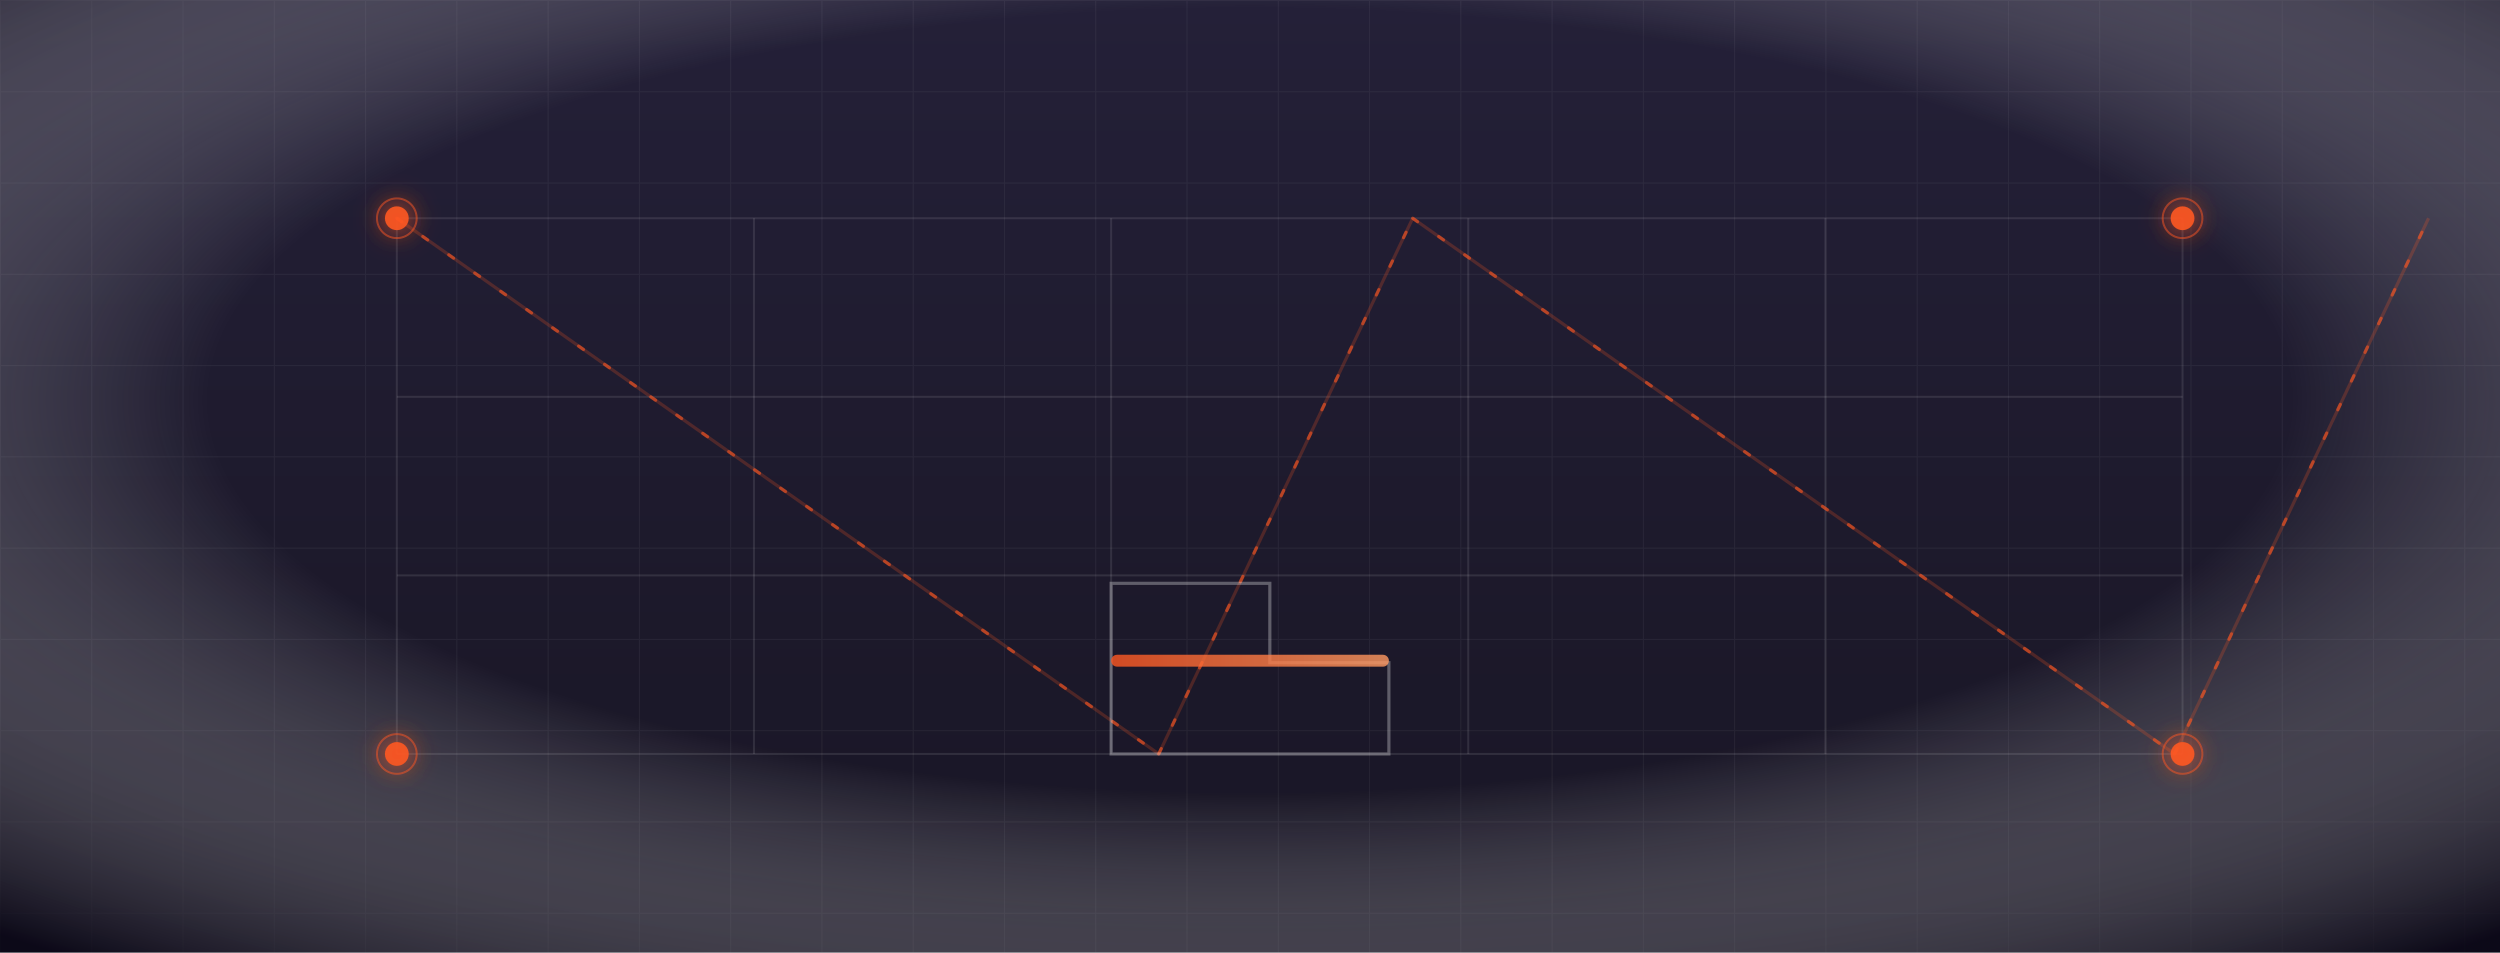
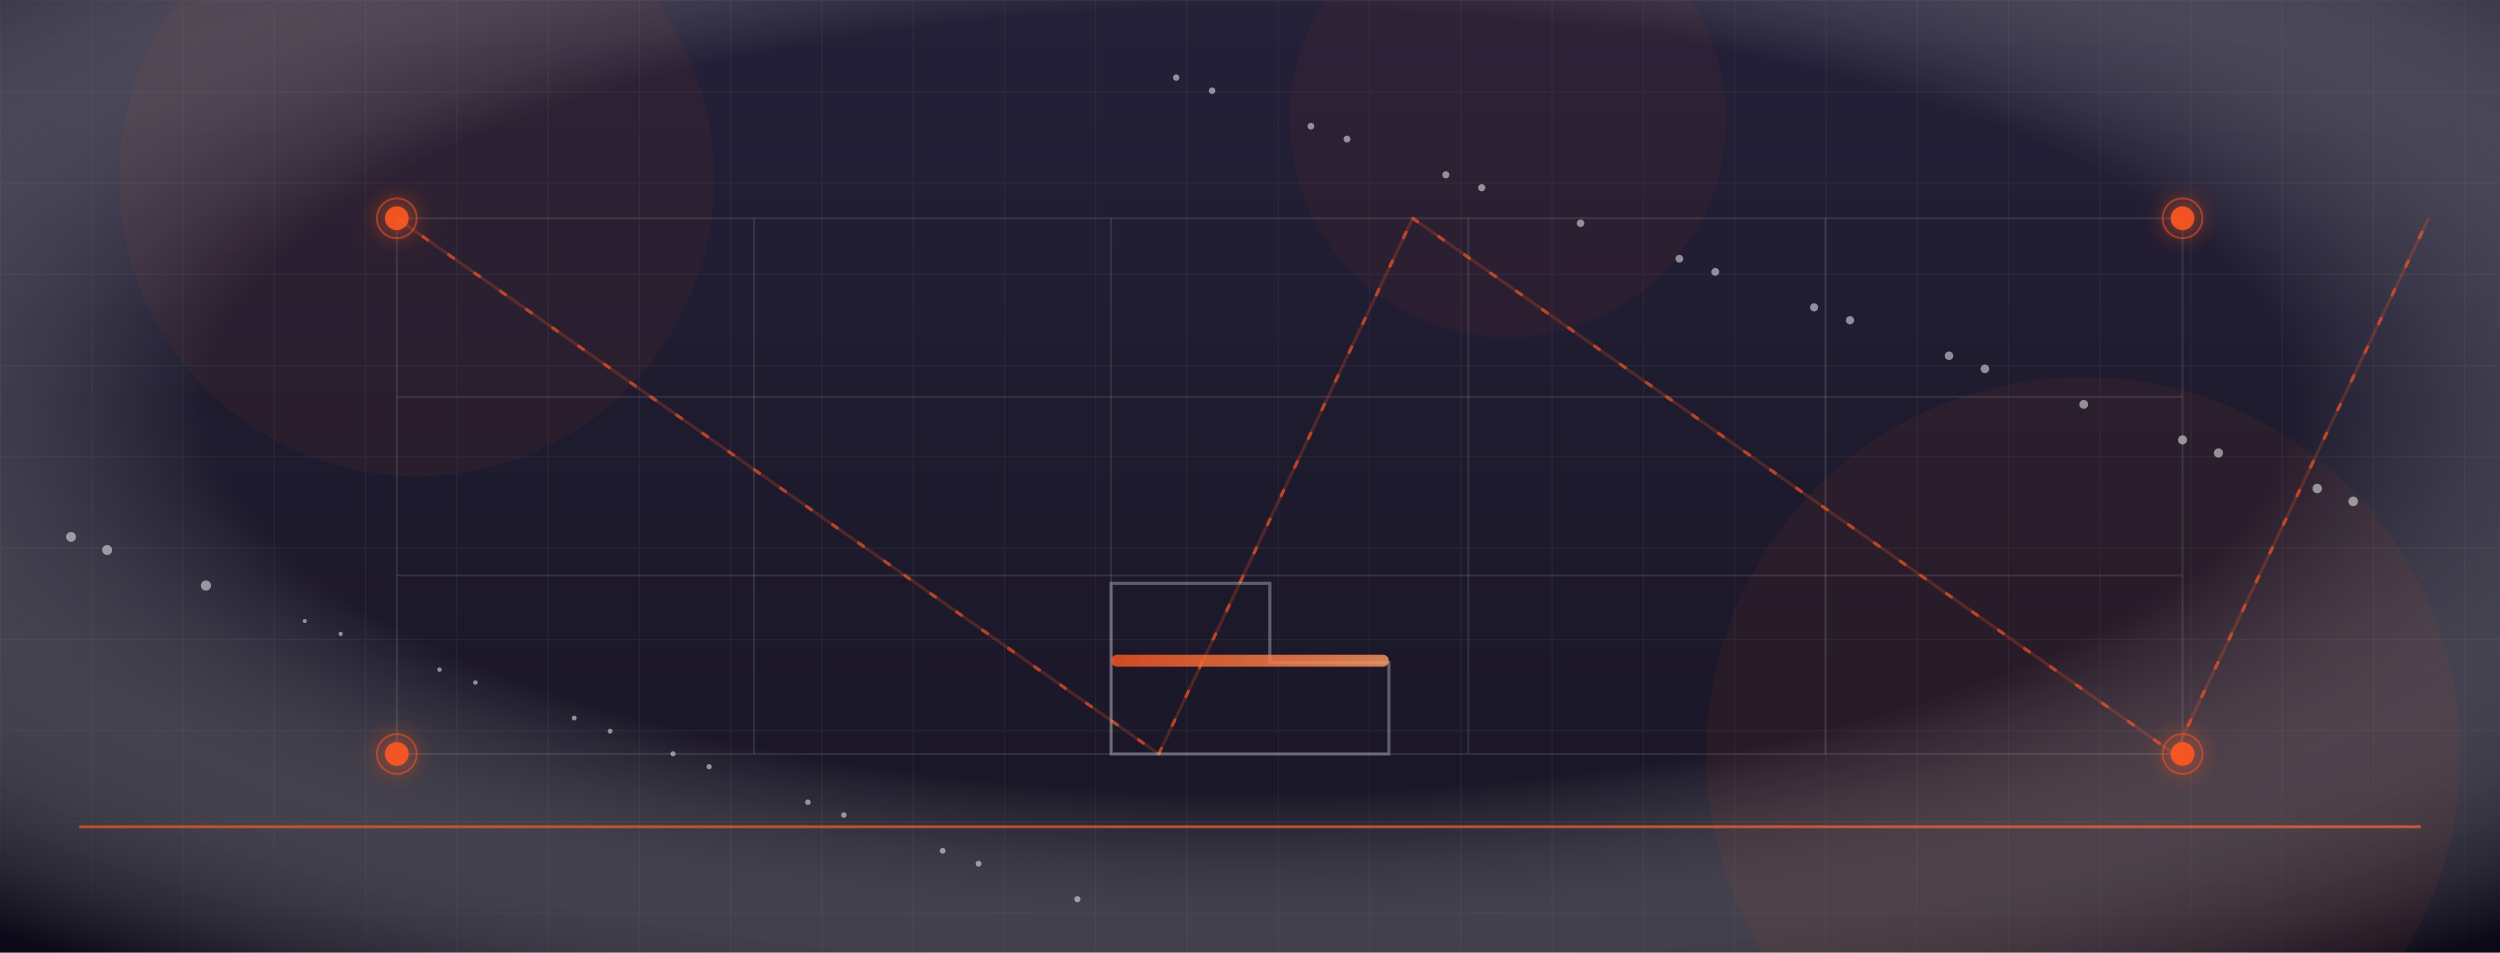
<svg xmlns="http://www.w3.org/2000/svg" viewBox="0 0 1260 480" preserveAspectRatio="xMidYMid slice" width="1260" height="480">
  <defs>
    <linearGradient id="bg" x1="0" y1="0" x2="0" y2="1">
      <stop offset="0" stop-color="#18142D" />
      <stop offset="1" stop-color="#0C0918" />
    </linearGradient>
    <linearGradient id="acc" x1="0" y1="0" x2="1" y2="0">
      <stop offset="0" stop-color="#FE5722" />
      <stop offset="1" stop-color="#FF9A62" />
    </linearGradient>
    <linearGradient id="accv" x1="0" y1="0" x2="0" y2="1">
      <stop offset="0" stop-color="#FE5722" />
      <stop offset="1" stop-color="#FF9A62" />
    </linearGradient>
    <radialGradient id="vig" cx="0.5" cy="0.42" r="0.75">
      <stop offset="0.55" stop-color="#FFFFFF" stop-opacity="0.05" />
      <stop offset="1" stop-color="#0C0918" stop-opacity="0.85" />
    </radialGradient>
    <filter id="glow" x="-60%" y="-60%" width="220%" height="220%">
      <feGaussianBlur stdDeviation="6" result="b" />
      <feMerge>
        <feMergeNode in="b" />
        <feMergeNode in="SourceGraphic" />
      </feMerge>
    </filter>
    <filter id="glow2" x="-80%" y="-80%" width="260%" height="260%">
      <feGaussianBlur stdDeviation="12" result="b" />
      <feMerge>
        <feMergeNode in="b" />
        <feMergeNode in="SourceGraphic" />
      </feMerge>
    </filter>
    <pattern id="grid" width="46" height="46" patternUnits="userSpaceOnUse">
      <path d="M46 0H0V46" fill="none" stroke="#FFFFFF" stroke-opacity="0.05" stroke-width="1" />
    </pattern>
  </defs>
  <rect width="1260" height="480" fill="url(#bg)" />
  <rect width="1260" height="480" fill="url(#grid)" />
  <rect width="1260" height="480" fill="url(#vig)" />
+   <circle cx="210" cy="90" r="150" fill="#FE5722" fill-opacity="0.05" />
+   <circle cx="1050" cy="380" r="190" fill="#FE5722" fill-opacity="0.055" />
+   <circle cx="760" cy="60" r="110" fill="#FE5722" fill-opacity="0.045" />
+   <g>
+     <circle cx="339.2" cy="379.9" r="1.29" fill="#FFFFFF" fill-opacity="0.5">
+       <animate attributeName="opacity" values="0.5;0.08;0.5" dur="5.4s" begin="1.7s" repeatCount="indefinite" />
+     </circle>
+     <circle cx="592.8" cy="39.1" r="1.62" fill="#FFFFFF" fill-opacity="0.5">
+       <animate attributeName="opacity" values="0.5;0.08;0.5" dur="2.8s" begin="2.3s" repeatCount="indefinite" />
+     </circle>
+     <circle cx="846.4" cy="130.4" r="1.96" fill="#FFFFFF" fill-opacity="0.5">
+       <animate attributeName="opacity" values="0.5;0.08;0.5" dur="3.5s" begin="3.0s" repeatCount="indefinite" />
+     </circle>
+     <circle cx="1100.0" cy="221.7" r="2.3" fill="#FFFFFF" fill-opacity="0.5">
+       <animate attributeName="opacity" values="0.5;0.08;0.5" dur="4.2s" begin="0.5s" repeatCount="indefinite" />
+     </circle>
+     <circle cx="153.6" cy="313.0" r="1.04" fill="#FFFFFF" fill-opacity="0.5">
+       <animate attributeName="opacity" values="0.5;0.08;0.5" dur="4.9s" begin="1.2s" repeatCount="indefinite" />
+     </circle>
+     <circle cx="407.2" cy="404.3" r="1.38" fill="#FFFFFF" fill-opacity="0.5">
+       <animate attributeName="opacity" values="0.5;0.08;0.5" dur="2.2s" begin="1.9s" repeatCount="indefinite" />
+     </circle>
+     <circle cx="660.7" cy="63.6" r="1.71" fill="#FFFFFF" fill-opacity="0.5">
+       <animate attributeName="opacity" values="0.5;0.08;0.5" dur="3.0s" begin="2.5s" repeatCount="indefinite" />
+     </circle>
+     <circle cx="914.3" cy="154.9" r="2.05" fill="#FFFFFF" fill-opacity="0.5">
+       <animate attributeName="opacity" values="0.5;0.08;0.5" dur="3.7s" begin="0.0s" repeatCount="indefinite" />
+     </circle>
+     <circle cx="1167.9" cy="246.2" r="2.39" fill="#FFFFFF" fill-opacity="0.5">
+       <animate attributeName="opacity" values="0.5;0.08;0.5" dur="4.4s" begin="0.7s" repeatCount="indefinite" />
+     </circle>
+     <circle cx="221.5" cy="337.5" r="1.13" fill="#FFFFFF" fill-opacity="0.5">
+       <animate attributeName="opacity" values="0.5;0.08;0.5" dur="5.1s" begin="1.4s" repeatCount="indefinite" />
+     </circle>
+     <circle cx="475.1" cy="428.8" r="1.47" fill="#FFFFFF" fill-opacity="0.5">
+       <animate attributeName="opacity" values="0.5;0.08;0.5" dur="2.4s" begin="2.0s" repeatCount="indefinite" />
+     </circle>
+     <circle cx="728.7" cy="88.1" r="1.8" fill="#FFFFFF" fill-opacity="0.5">
+       <animate attributeName="opacity" values="0.5;0.08;0.5" dur="3.2s" begin="2.7s" repeatCount="indefinite" />
+     </circle>
+     <circle cx="982.3" cy="179.3" r="2.14" fill="#FFFFFF" fill-opacity="0.5">
+       <animate attributeName="opacity" values="0.5;0.08;0.5" dur="3.9s" begin="0.2s" repeatCount="indefinite" />
+     </circle>
+     <circle cx="35.8" cy="270.6" r="2.48" fill="#FFFFFF" fill-opacity="0.5">
+       <animate attributeName="opacity" values="0.5;0.08;0.5" dur="4.6s" begin="0.9s" repeatCount="indefinite" />
+     </circle>
+     <circle cx="289.4" cy="361.9" r="1.22" fill="#FFFFFF" fill-opacity="0.5">
+       <animate attributeName="opacity" values="0.5;0.08;0.5" dur="5.3s" begin="1.5s" repeatCount="indefinite" />
+     </circle>
+     <circle cx="543.0" cy="453.2" r="1.56" fill="#FFFFFF" fill-opacity="0.5">
+       <animate attributeName="opacity" values="0.5;0.08;0.5" dur="2.6s" begin="2.2s" repeatCount="indefinite" />
+     </circle>
+     <circle cx="796.6" cy="112.5" r="1.9" fill="#FFFFFF" fill-opacity="0.5">
+       <animate attributeName="opacity" values="0.5;0.08;0.5" dur="3.3s" begin="2.9s" repeatCount="indefinite" />
+     </circle>
+     <circle cx="1050.2" cy="203.8" r="2.23" fill="#FFFFFF" fill-opacity="0.5">
+       <animate attributeName="opacity" values="0.5;0.08;0.5" dur="4.1s" begin="0.4s" repeatCount="indefinite" />
+     </circle>
+     <circle cx="103.8" cy="295.1" r="2.57" fill="#FFFFFF" fill-opacity="0.5">
+       <animate attributeName="opacity" values="0.5;0.08;0.5" dur="4.8s" begin="1.0s" repeatCount="indefinite" />
+     </circle>
+     <circle cx="357.4" cy="386.4" r="1.31" fill="#FFFFFF" fill-opacity="0.5">
+       <animate attributeName="opacity" values="0.5;0.08;0.5" dur="5.5s" begin="1.7s" repeatCount="indefinite" />
+     </circle>
+     <circle cx="610.9" cy="45.7" r="1.65" fill="#FFFFFF" fill-opacity="0.5">
+       <animate attributeName="opacity" values="0.5;0.08;0.5" dur="2.8s" begin="2.4s" repeatCount="indefinite" />
+     </circle>
+     <circle cx="864.5" cy="137.0" r="1.99" fill="#FFFFFF" fill-opacity="0.5">
+       <animate attributeName="opacity" values="0.5;0.08;0.5" dur="3.5s" begin="3.1s" repeatCount="indefinite" />
+     </circle>
+     <circle cx="1118.1" cy="228.3" r="2.32" fill="#FFFFFF" fill-opacity="0.5">
+       <animate attributeName="opacity" values="0.5;0.08;0.5" dur="4.3s" begin="0.5s" repeatCount="indefinite" />
+     </circle>
+     <circle cx="171.7" cy="319.5" r="1.06" fill="#FFFFFF" fill-opacity="0.5">
+       <animate attributeName="opacity" values="0.5;0.08;0.5" dur="5.0s" begin="1.2s" repeatCount="indefinite" />
+     </circle>
+     <circle cx="425.3" cy="410.8" r="1.4" fill="#FFFFFF" fill-opacity="0.5">
+       <animate attributeName="opacity" values="0.5;0.08;0.5" dur="2.3s" begin="1.9s" repeatCount="indefinite" />
+     </circle>
+     <circle cx="678.9" cy="70.1" r="1.74" fill="#FFFFFF" fill-opacity="0.5">
+       <animate attributeName="opacity" values="0.5;0.08;0.5" dur="3.0s" begin="2.6s" repeatCount="indefinite" />
+     </circle>
+     <circle cx="932.4" cy="161.4" r="2.08" fill="#FFFFFF" fill-opacity="0.5">
+       <animate attributeName="opacity" values="0.5;0.08;0.5" dur="3.7s" begin="0.1s" repeatCount="indefinite" />
+     </circle>
+     <circle cx="1186.0" cy="252.7" r="2.41" fill="#FFFFFF" fill-opacity="0.5">
+       <animate attributeName="opacity" values="0.5;0.08;0.5" dur="4.4s" begin="0.7s" repeatCount="indefinite" />
+     </circle>
+     <circle cx="239.6" cy="344.0" r="1.15" fill="#FFFFFF" fill-opacity="0.5">
+       <animate attributeName="opacity" values="0.5;0.08;0.5" dur="5.2s" begin="1.4s" repeatCount="indefinite" />
+     </circle>
+     <circle cx="493.2" cy="435.3" r="1.49" fill="#FFFFFF" fill-opacity="0.5">
+       <animate attributeName="opacity" values="0.5;0.08;0.5" dur="2.5s" begin="2.1s" repeatCount="indefinite" />
+     </circle>
+     <circle cx="746.8" cy="94.6" r="1.83" fill="#FFFFFF" fill-opacity="0.5">
+       <animate attributeName="opacity" values="0.5;0.08;0.5" dur="3.2s" begin="2.8s" repeatCount="indefinite" />
+     </circle>
+     <circle cx="1000.4" cy="185.9" r="2.17" fill="#FFFFFF" fill-opacity="0.5">
+       <animate attributeName="opacity" values="0.5;0.08;0.5" dur="3.9s" begin="0.2s" repeatCount="indefinite" />
+     </circle>
+     <circle cx="54.0" cy="277.2" r="2.51" fill="#FFFFFF" fill-opacity="0.5">
+       <animate attributeName="opacity" values="0.5;0.08;0.5" dur="4.6s" begin="0.9s" repeatCount="indefinite" />
+     </circle>
+     <circle cx="307.5" cy="368.5" r="1.24" fill="#FFFFFF" fill-opacity="0.5">
+       <animate attributeName="opacity" values="0.5;0.08;0.5" dur="5.4s" begin="1.6s" repeatCount="indefinite" />
+     </circle>
+   </g>
+   <rect x="40" y="416" width="1180" height="1.4" fill="url(#acc)" opacity="0.35" />
+   <rect x="40" y="416" width="1180" height="1.4" fill="#FE5722" opacity="0.5">
+     <animate attributeName="width" values="0;1180;0" dur="9s" repeatCount="indefinite" />
+   </rect>
+   <rect x="-140" y="0" width="140" height="480" fill="url(#acc)" opacity="0.05">
+     <animate attributeName="x" values="-140;1280" dur="11s" repeatCount="indefinite" />
+   </rect>
  <line x1="200" y1="110" x2="200" y2="380" stroke="#FFFFFF" stroke-opacity="0.1" />
  <line x1="380" y1="110" x2="380" y2="380" stroke="#FFFFFF" stroke-opacity="0.1" />
  <line x1="560" y1="110" x2="560" y2="380" stroke="#FFFFFF" stroke-opacity="0.1" />
  <line x1="740" y1="110" x2="740" y2="380" stroke="#FFFFFF" stroke-opacity="0.1" />
  <line x1="920" y1="110" x2="920" y2="380" stroke="#FFFFFF" stroke-opacity="0.1" />
  <line x1="1100" y1="110" x2="1100" y2="380" stroke="#FFFFFF" stroke-opacity="0.1" />
  <line x1="200" y1="110" x2="1100" y2="110" stroke="#FFFFFF" stroke-opacity="0.1" />
  <line x1="200" y1="200" x2="1100" y2="200" stroke="#FFFFFF" stroke-opacity="0.1" />
  <line x1="200" y1="290" x2="1100" y2="290" stroke="#FFFFFF" stroke-opacity="0.1" />
  <line x1="200" y1="380" x2="1100" y2="380" stroke="#FFFFFF" stroke-opacity="0.1" />
  <line x1="200" y1="110" x2="328" y2="200" stroke="#FE5722" stroke-opacity="0.22" stroke-width="1.6" />
  <line x1="200" y1="110" x2="328" y2="200" stroke="#FE5722" stroke-opacity="0.6" stroke-width="1.6" stroke-dasharray="3 13" stroke-linecap="round">
    <animate attributeName="stroke-dashoffset" from="0" to="-32" dur="2.6s" begin="0.0s" repeatCount="indefinite" />
  </line>
  <line x1="328" y1="200" x2="456" y2="290" stroke="#FE5722" stroke-opacity="0.22" stroke-width="1.6" />
  <line x1="328" y1="200" x2="456" y2="290" stroke="#FE5722" stroke-opacity="0.6" stroke-width="1.6" stroke-dasharray="3 13" stroke-linecap="round">
    <animate attributeName="stroke-dashoffset" from="0" to="-32" dur="2.8s" begin="0.3s" repeatCount="indefinite" />
  </line>
  <line x1="456" y1="290" x2="584" y2="380" stroke="#FE5722" stroke-opacity="0.22" stroke-width="1.6" />
  <line x1="456" y1="290" x2="584" y2="380" stroke="#FE5722" stroke-opacity="0.6" stroke-width="1.6" stroke-dasharray="3 13" stroke-linecap="round">
    <animate attributeName="stroke-dashoffset" from="0" to="-32" dur="3.0s" begin="0.7s" repeatCount="indefinite" />
  </line>
  <line x1="584" y1="380" x2="712" y2="110" stroke="#FE5722" stroke-opacity="0.22" stroke-width="1.6" />
  <line x1="584" y1="380" x2="712" y2="110" stroke="#FE5722" stroke-opacity="0.6" stroke-width="1.6" stroke-dasharray="3 13" stroke-linecap="round">
    <animate attributeName="stroke-dashoffset" from="0" to="-32" dur="3.2s" begin="1.0s" repeatCount="indefinite" />
  </line>
  <line x1="712" y1="110" x2="840" y2="200" stroke="#FE5722" stroke-opacity="0.22" stroke-width="1.6" />
  <line x1="712" y1="110" x2="840" y2="200" stroke="#FE5722" stroke-opacity="0.6" stroke-width="1.6" stroke-dasharray="3 13" stroke-linecap="round">
    <animate attributeName="stroke-dashoffset" from="0" to="-32" dur="3.4s" begin="1.4s" repeatCount="indefinite" />
  </line>
  <line x1="840" y1="200" x2="968" y2="290" stroke="#FE5722" stroke-opacity="0.22" stroke-width="1.6" />
  <line x1="840" y1="200" x2="968" y2="290" stroke="#FE5722" stroke-opacity="0.6" stroke-width="1.6" stroke-dasharray="3 13" stroke-linecap="round">
    <animate attributeName="stroke-dashoffset" from="0" to="-32" dur="3.6s" begin="1.8s" repeatCount="indefinite" />
  </line>
  <line x1="968" y1="290" x2="1096" y2="380" stroke="#FE5722" stroke-opacity="0.22" stroke-width="1.6" />
  <line x1="968" y1="290" x2="1096" y2="380" stroke="#FE5722" stroke-opacity="0.6" stroke-width="1.6" stroke-dasharray="3 13" stroke-linecap="round">
    <animate attributeName="stroke-dashoffset" from="0" to="-32" dur="3.8s" begin="2.1s" repeatCount="indefinite" />
  </line>
  <line x1="1096" y1="380" x2="1224" y2="110" stroke="#FE5722" stroke-opacity="0.22" stroke-width="1.6" />
  <line x1="1096" y1="380" x2="1224" y2="110" stroke="#FE5722" stroke-opacity="0.6" stroke-width="1.6" stroke-dasharray="3 13" stroke-linecap="round">
    <animate attributeName="stroke-dashoffset" from="0" to="-32" dur="4.0s" begin="2.4s" repeatCount="indefinite" />
  </line>
  <g filter="url(#glow)">
    <circle cx="200" cy="110" r="6" fill="#FE5722" opacity="0.9">
      <animate attributeName="opacity" values="0.9;0.25;0.9" dur="2.6s" begin="0.2s" repeatCount="indefinite" />
    </circle>
    <circle cx="200" cy="110" r="10" fill="none" stroke="#FE5722" stroke-opacity="0.5">
      <animate attributeName="r" values="6;20" dur="2.6s" begin="0.2s" repeatCount="indefinite" />
      <animate attributeName="stroke-opacity" values="0.5;0;0.5" dur="2.6s" begin="0.2s" repeatCount="indefinite" />
    </circle>
  </g>
  <g filter="url(#glow)">
    <circle cx="1100" cy="380" r="6" fill="#FE5722" opacity="0.9">
      <animate attributeName="opacity" values="0.9;0.25;0.9" dur="2.6s" begin="2.6s" repeatCount="indefinite" />
    </circle>
    <circle cx="1100" cy="380" r="10" fill="none" stroke="#FE5722" stroke-opacity="0.5">
      <animate attributeName="r" values="6;20" dur="2.6s" begin="2.6s" repeatCount="indefinite" />
      <animate attributeName="stroke-opacity" values="0.5;0;0.5" dur="2.6s" begin="2.6s" repeatCount="indefinite" />
    </circle>
  </g>
  <g filter="url(#glow)">
    <circle cx="1100" cy="110" r="6" fill="#FE5722" opacity="0.9">
      <animate attributeName="opacity" values="0.9;0.25;0.9" dur="2.6s" begin="1.4s" repeatCount="indefinite" />
    </circle>
    <circle cx="1100" cy="110" r="10" fill="none" stroke="#FE5722" stroke-opacity="0.5">
      <animate attributeName="r" values="6;20" dur="2.6s" begin="1.4s" repeatCount="indefinite" />
      <animate attributeName="stroke-opacity" values="0.5;0;0.5" dur="2.6s" begin="1.4s" repeatCount="indefinite" />
    </circle>
  </g>
  <g filter="url(#glow)">
    <circle cx="200" cy="380" r="6" fill="#FE5722" opacity="0.9">
      <animate attributeName="opacity" values="0.9;0.25;0.9" dur="2.6s" begin="3.2s" repeatCount="indefinite" />
    </circle>
    <circle cx="200" cy="380" r="10" fill="none" stroke="#FE5722" stroke-opacity="0.5">
      <animate attributeName="r" values="6;20" dur="2.6s" begin="3.2s" repeatCount="indefinite" />
      <animate attributeName="stroke-opacity" values="0.5;0;0.5" dur="2.6s" begin="3.2s" repeatCount="indefinite" />
    </circle>
  </g>
  <path d="M560 380 h140 v-46 h-60 v-40 h-80 Z" fill="none" stroke="#FFFFFF" stroke-opacity="0.3" stroke-width="1.6" />
  <rect x="560" y="330" width="140" height="6" rx="3" fill="url(#acc)" opacity="0.8">
    <animate attributeName="opacity" values="0.8;0.3;0.8" dur="2.2s" repeatCount="indefinite" />
  </rect>
</svg>
